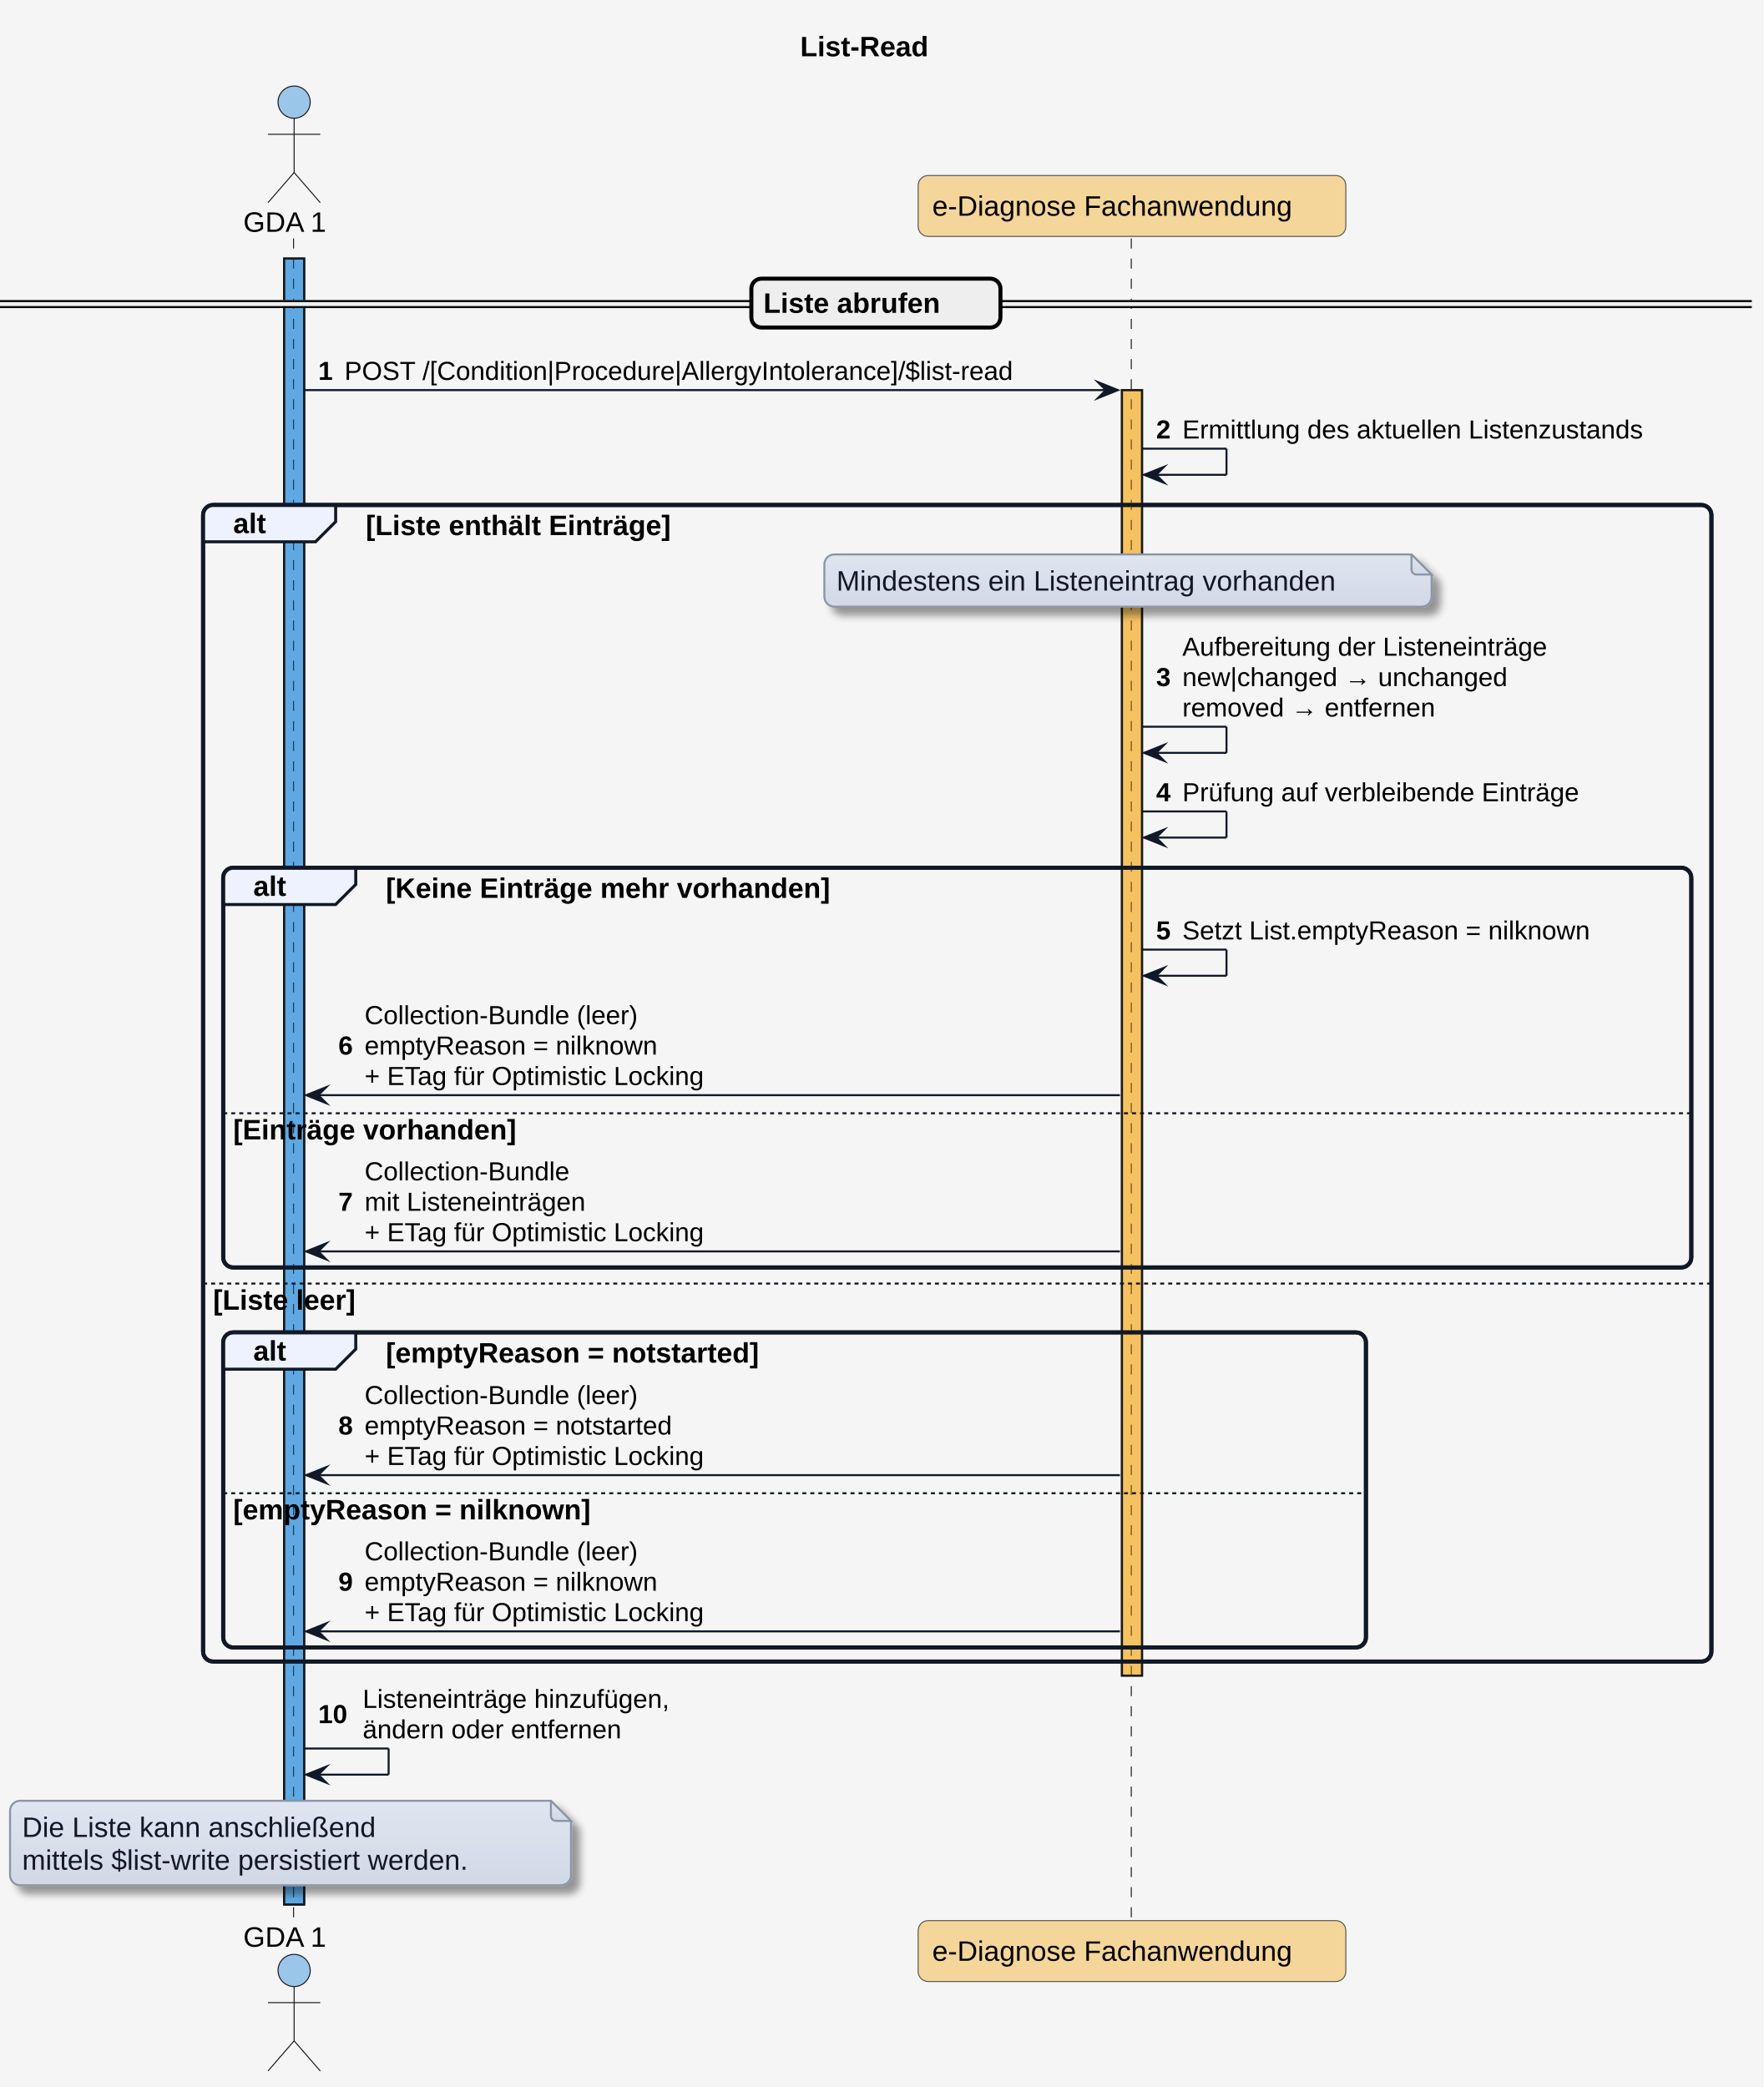
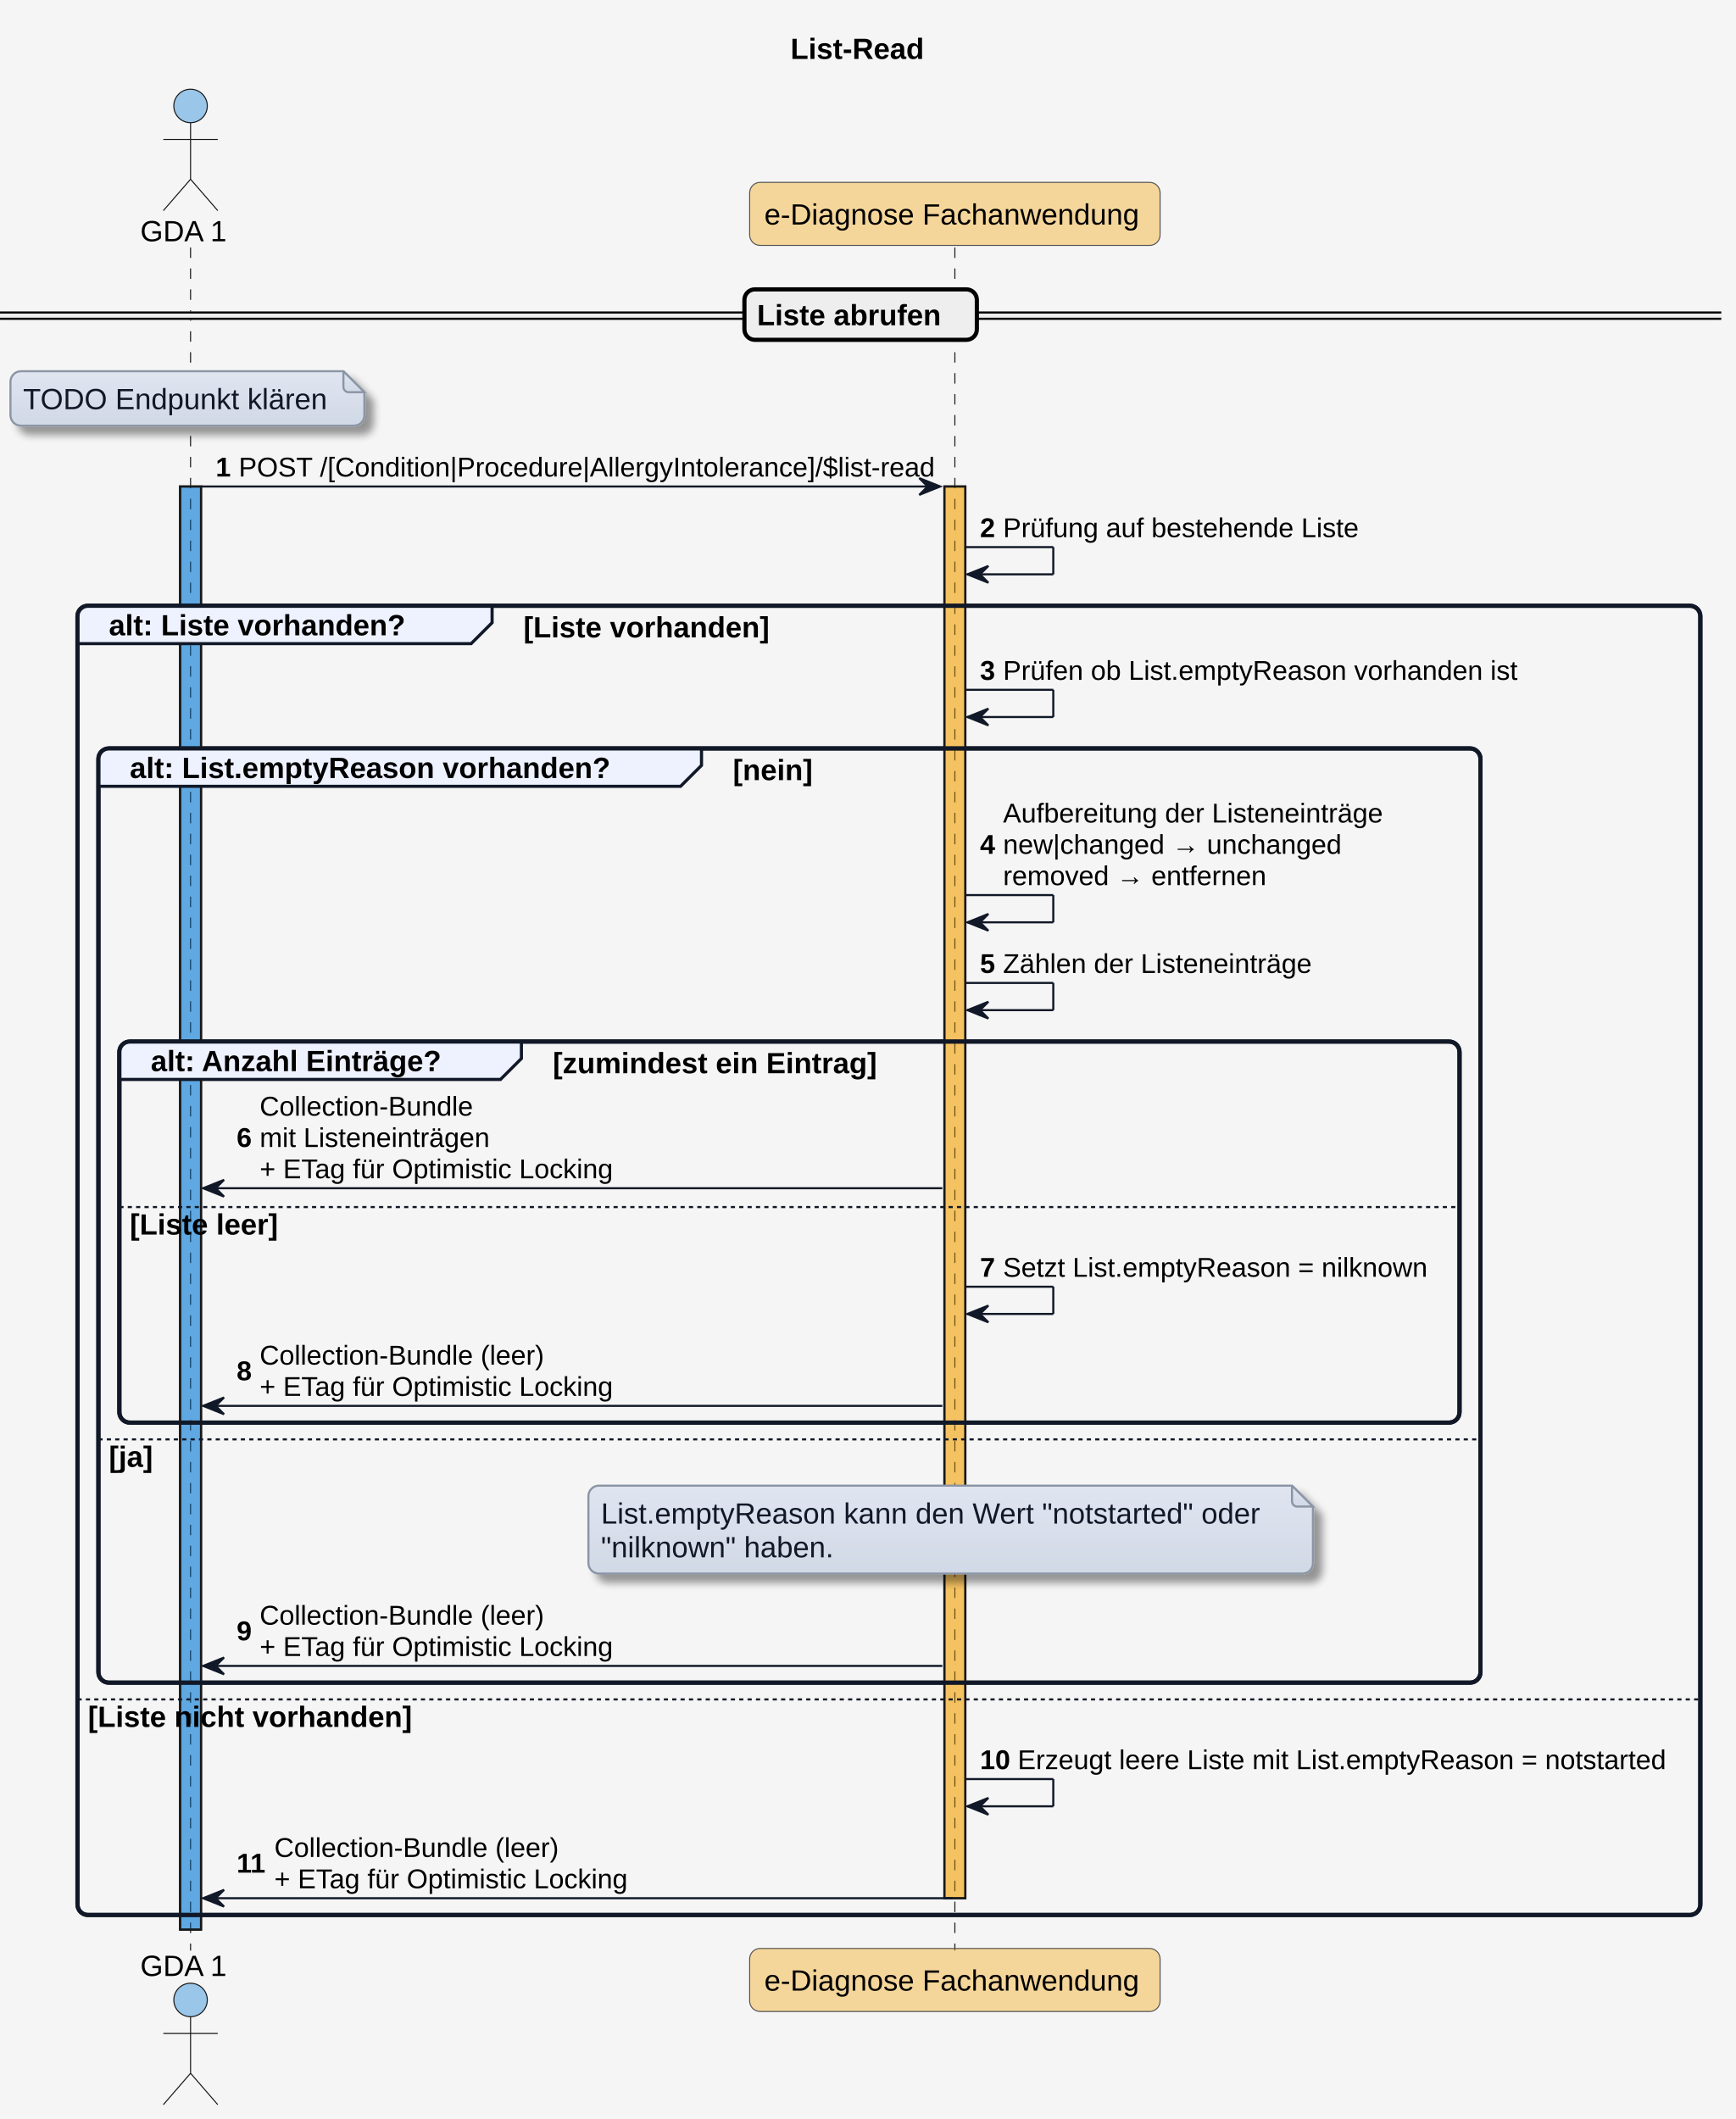
- <svg xmlns="http://www.w3.org/2000/svg" version="1.1" data-diagram-type="SEQUENCE" style="width:877px;height:1038px;background:#F5F5F5;" width="877px" height="1038px" viewBox="0 0 877 1038" zoomAndPan="magnify" preserveAspectRatio="none" contentStyleType="text/css">
+ <svg xmlns="http://www.w3.org/2000/svg" contentStyleType="text/css" height="1012px" preserveAspectRatio="none" style="width:829px;height:1012px;background:#F5F5F5;" version="1.1" viewBox="0 0 829 1012" width="829px" zoomAndPan="magnify">
  <defs>
-     <linearGradient x1="50%" y1="0%" x2="50%" y2="100%" id="g1memkbnw3ee900">
-       <stop stop-color="#E0E5F0" offset="0%" />
-       <stop stop-color="#D1D9E6" offset="100%" />
+     <linearGradient id="g1k43syj1vi8j30" x1="50%" x2="50%" y1="0%" y2="100%">
+       <stop offset="0%" stop-color="#E0E5F0" />
+       <stop offset="100%" stop-color="#D1D9E6" />
    </linearGradient>
-     <filter id="f1memkbnw3ee90" x="-1" y="-1" width="300%" height="300%">
-       <feGaussianBlur result="blurOut" stdDeviation="2" />
-       <feColorMatrix type="matrix" in="blurOut" result="blurOut2" values="0 0 0 0 0 0 0 0 0 0 0 0 0 0 0 0 0 0 .4 0" />
-       <feOffset result="blurOut3" in="blurOut2" dx="4" dy="4" />
+     <filter height="300%" id="f1k43syj1vi8j3" width="300%" x="-1" y="-1">
+       <feGaussianBlur result="blurOut" stdDeviation="2.0" />
+       <feColorMatrix in="blurOut" result="blurOut2" type="matrix" values="0 0 0 0 0 0 0 0 0 0 0 0 0 0 0 0 0 0 .4 0" />
+       <feOffset dx="4.0" dy="4.0" in="blurOut2" result="blurOut3" />
      <feBlend in="SourceGraphic" in2="blurOut3" mode="normal" />
    </filter>
  </defs>
  <g>
-     <rect x="0" y="0" width="877" height="1038" fill="#F5F5F5" style="stroke:none;stroke-width:1;" />
-     <g class="title" data-source-line="1">
-       <text x="397.971" y="27.995" fill="#000000" font-size="14" lengthAdjust="spacing" textLength="74.3" font-weight="700" font-family="'Arial'">List-Read</text>
-     </g>
-     <g>
-       <rect x="141.282" y="128.594" width="10" height="818.648" fill="#0078D4" fill-opacity="0.376" style="stroke:#181818;stroke-width:1;" />
-     </g>
-     <g>
-       <rect x="557.991" y="194.023" width="10" height="639.359" fill="#F5A403" fill-opacity="0.376" style="stroke:#181818;stroke-width:1;" />
-     </g>
-     <rect x="101" y="251.156" width="750.174" height="575.227" fill="none" style="stroke:#111827;stroke-width:2;" rx="5" ry="5" />
-     <rect x="111" y="431.578" width="730.174" height="198.82" fill="none" style="stroke:#111827;stroke-width:2;" rx="5" ry="5" />
-     <rect x="111" y="662.695" width="568.345" height="156.688" fill="none" style="stroke:#111827;stroke-width:2;" rx="5" ry="5" />
-     <g class="participant-lifeline" data-qualified-name="GDA_1" data-entity-uid="part1" id="part1-lifeline" data-source-line="49">
-       <g>
-         <rect x="142.282" y="118.594" width="8" height="837.648" fill="#000000" fill-opacity="0" />
-         <line x1="146" y1="118.594" x2="146" y2="956.242" style="stroke:#181818;stroke-width:0.5;stroke-dasharray:5,5;" />
-       </g>
-     </g>
-     <g class="participant-lifeline" data-qualified-name="eDiag_FA" data-entity-uid="part2" id="part2-lifeline" data-source-line="50">
-       <g>
-         <rect x="558.991" y="118.594" width="8" height="837.648" fill="#000000" fill-opacity="0" />
-         <line x1="562.638" y1="118.594" x2="562.638" y2="956.242" style="stroke:#181818;stroke-width:0.5;stroke-dasharray:5,5;" />
-       </g>
-     </g>
-     <g class="participant participant-head" data-qualified-name="GDA_1" data-entity-uid="part1" id="part1-head" data-source-line="49">
-       <text x="121" y="115.292" fill="#000000" font-size="14" lengthAdjust="spacing" textLength="44.563" font-family="'Arial'">GDA 1</text>
-       <ellipse cx="146.282" cy="50.797" rx="8" ry="8" fill="#0078D4" fill-opacity="0.376" style="stroke:#181818;stroke-width:0.5;" />
-       <path d="M146.282,58.797 L146.282,85.797 M133.282,66.797 L159.282,66.797 M146.282,85.797 L133.282,100.797 M146.282,85.797 L159.282,100.797" style="stroke:#181818;stroke-width:0.5;" fill="none" />
-     </g>
-     <g class="participant participant-tail" data-qualified-name="GDA_1" data-entity-uid="part1" id="part1-tail" data-source-line="49">
-       <text x="121" y="968.237" fill="#000000" font-size="14" lengthAdjust="spacing" textLength="44.563" font-family="'Arial'">GDA 1</text>
-       <ellipse cx="146.282" cy="980.039" rx="8" ry="8" fill="#0078D4" fill-opacity="0.376" style="stroke:#181818;stroke-width:0.5;" />
-       <path d="M146.282,988.039 L146.282,1015.039 M133.282,996.039 L159.282,996.039 M146.282,1015.039 L133.282,1030.039 M146.282,1015.039 L159.282,1030.039" style="stroke:#181818;stroke-width:0.5;" fill="none" />
-     </g>
-     <g class="participant participant-head" data-qualified-name="eDiag_FA" data-entity-uid="part2" id="part2-head" data-source-line="50">
-       <rect x="456.638" y="87.297" width="212.707" height="30.297" fill="#F5A403" fill-opacity="0.376" style="stroke:#555555;stroke-width:0.5;" rx="5" ry="5" />
-       <text x="463.638" y="107.292" fill="#000000" font-size="14" lengthAdjust="spacing" textLength="198.707" font-family="'Arial'">e-Diagnose Fachanwendung</text>
-     </g>
-     <g class="participant participant-tail" data-qualified-name="eDiag_FA" data-entity-uid="part2" id="part2-tail" data-source-line="50">
-       <rect x="456.638" y="955.242" width="212.707" height="30.297" fill="#F5A403" fill-opacity="0.376" style="stroke:#555555;stroke-width:0.5;" rx="5" ry="5" />
-       <text x="463.638" y="975.237" fill="#000000" font-size="14" lengthAdjust="spacing" textLength="198.707" font-family="'Arial'">e-Diagnose Fachanwendung</text>
-     </g>
-     <g>
-       <rect x="141.282" y="128.594" width="10" height="818.648" fill="#0078D4" fill-opacity="0.376" style="stroke:#181818;stroke-width:1;" />
-     </g>
-     <g>
-       <rect x="557.991" y="194.023" width="10" height="639.359" fill="#F5A403" fill-opacity="0.376" style="stroke:#181818;stroke-width:1;" />
-     </g>
-     <rect x="0" y="149.742" width="871.243" height="3" fill="#EEEEEE" style="stroke:#EEEEEE;stroke-width:1;" rx="5" ry="5" />
-     <line x1="0" y1="149.742" x2="871.243" y2="149.742" style="stroke:#000000;stroke-width:1;" />
-     <line x1="0" y1="152.742" x2="871.243" y2="152.742" style="stroke:#000000;stroke-width:1;" />
-     <rect x="373.681" y="138.594" width="123.881" height="24.297" fill="#EEEEEE" style="stroke:#000000;stroke-width:2;" rx="5" ry="5" />
-     <text x="379.681" y="155.589" fill="#000000" font-size="14" lengthAdjust="spacing" textLength="105.007" font-weight="700" font-family="'Arial'">Liste abrufen</text>
-     <g class="message" data-entity-1="part1" data-entity-2="part2" id="msg1" data-source-line="57">
-       <polygon points="545.991,190.023,555.991,194.023,545.991,198.023,549.991,194.023" fill="#111827" style="stroke:#111827;stroke-width:1;stroke-linejoin:miter;stroke-miterlimit:10;" />
-       <line x1="151.282" y1="194.023" x2="551.991" y2="194.023" style="stroke:#111827;stroke-width:1;" />
-       <text x="158.282" y="188.958" fill="#000000" font-size="13" lengthAdjust="spacing" textLength="9.045" font-weight="700" font-family="'Arial'">1</text>
-       <text x="171.327" y="188.958" fill="#000000" font-size="13" lengthAdjust="spacing" textLength="374.664" font-family="'Arial'">POST /[Condition|Procedure|AllergyIntolerance]/$list-read</text>
-     </g>
-     <g class="message" data-entity-1="part2" data-entity-2="part2" id="msg2" data-source-line="61">
-       <line x1="567.991" y1="223.156" x2="609.991" y2="223.156" style="stroke:#111827;stroke-width:1;" />
-       <line x1="609.991" y1="223.156" x2="609.991" y2="236.156" style="stroke:#111827;stroke-width:1;" />
-       <line x1="568.991" y1="236.156" x2="609.991" y2="236.156" style="stroke:#111827;stroke-width:1;" />
-       <polygon points="578.991,232.156,568.991,236.156,578.991,240.156,574.991,236.156" fill="#111827" style="stroke:#111827;stroke-width:1;stroke-linejoin:miter;stroke-miterlimit:10;" />
-       <text x="574.991" y="218.09" fill="#000000" font-size="13" lengthAdjust="spacing" textLength="9.045" font-weight="700" font-family="'Arial'">2</text>
-       <text x="588.037" y="218.09" fill="#000000" font-size="13" lengthAdjust="spacing" textLength="261.206" font-family="'Arial'">Ermittlung des aktuellen Listenzustands</text>
-     </g>
-     <path d="M106,251.156 L166.939,251.156 L166.939,259.453 L156.939,269.453 L101,269.453 L101,256.156 A5,5 0 0 1 106,251.156" style="stroke:#111827;stroke-width:1.5;" fill="#EEF2FF" />
-     <rect x="101" y="251.156" width="750.174" height="575.227" fill="none" style="stroke:#111827;stroke-width:2;" rx="5" ry="5" />
-     <text x="116" y="265.151" fill="#000000" font-size="14" lengthAdjust="spacing" textLength="20.939" font-weight="700" font-family="'Arial'">alt</text>
-     <text x="181.939" y="266.151" fill="#000000" font-size="14" lengthAdjust="spacing" textLength="184.734" font-weight="700" font-family="'Arial'">[Liste enthält Einträge]</text>
-     <path d="M410,280.75 L410,296.75 A5,5 0 0 0 415,301.75 L707,301.75 A5,5 0 0 0 712,296.75 L712,285.75 L702,275.75 L415,275.75 A5,5 0 0 0 410,280.75" style="stroke:#8B95A5;stroke-width:1;" fill="url(#g1memkbnw3ee900)" filter="url(#f1memkbnw3ee90)" />
-     <path d="M702,275.75 L702,283.25 A2.5,2.5 0 0 0 704.5,285.75 L712,285.75 L702,275.75" style="stroke:#8B95A5;stroke-width:1;" fill="url(#g1memkbnw3ee900)" />
-     <text x="416" y="293.745" fill="#111827" font-size="14" lengthAdjust="spacing" textLength="281.982" font-family="'Arial'">Mindestens ein Listeneintrag vorhanden</text>
-     <g class="message" data-entity-1="part2" data-entity-2="part2" id="msg3" data-source-line="69">
-       <line x1="567.991" y1="361.445" x2="609.991" y2="361.445" style="stroke:#111827;stroke-width:1;" />
-       <line x1="609.991" y1="361.445" x2="609.991" y2="374.445" style="stroke:#111827;stroke-width:1;" />
-       <line x1="568.991" y1="374.445" x2="609.991" y2="374.445" style="stroke:#111827;stroke-width:1;" />
-       <polygon points="578.991,370.445,568.991,374.445,578.991,378.445,574.991,374.445" fill="#111827" style="stroke:#111827;stroke-width:1;stroke-linejoin:miter;stroke-miterlimit:10;" />
-       <text x="574.991" y="341.247" fill="#000000" font-size="13" lengthAdjust="spacing" textLength="9.045" font-weight="700" font-family="'Arial'">3</text>
-       <text x="588.037" y="326.114" fill="#000000" font-size="13" lengthAdjust="spacing" textLength="208.07" font-family="'Arial'">Aufbereitung der Listeneinträge</text>
-       <text x="588.037" y="341.247" fill="#000000" font-size="13" lengthAdjust="spacing" textLength="179.074" font-family="'Arial'">new|changed → unchanged</text>
-       <text x="588.037" y="356.379" fill="#000000" font-size="13" lengthAdjust="spacing" textLength="140.791" font-family="'Arial'">removed → entfernen</text>
-     </g>
-     <g class="message" data-entity-1="part2" data-entity-2="part2" id="msg4" data-source-line="71">
-       <line x1="567.991" y1="403.578" x2="609.991" y2="403.578" style="stroke:#111827;stroke-width:1;" />
-       <line x1="609.991" y1="403.578" x2="609.991" y2="416.578" style="stroke:#111827;stroke-width:1;" />
-       <line x1="568.991" y1="416.578" x2="609.991" y2="416.578" style="stroke:#111827;stroke-width:1;" />
-       <polygon points="578.991,412.578,568.991,416.578,578.991,420.578,574.991,416.578" fill="#111827" style="stroke:#111827;stroke-width:1;stroke-linejoin:miter;stroke-miterlimit:10;" />
-       <text x="574.991" y="398.512" fill="#000000" font-size="13" lengthAdjust="spacing" textLength="9.045" font-weight="700" font-family="'Arial'">4</text>
-       <text x="588.037" y="398.512" fill="#000000" font-size="13" lengthAdjust="spacing" textLength="223.882" font-family="'Arial'">Prüfung auf verbleibende Einträge</text>
-     </g>
-     <path d="M116,431.578 L176.939,431.578 L176.939,439.875 L166.939,449.875 L111,449.875 L111,436.578 A5,5 0 0 1 116,431.578" style="stroke:#111827;stroke-width:1.5;" fill="#EEF2FF" />
-     <rect x="111" y="431.578" width="730.174" height="198.82" fill="none" style="stroke:#111827;stroke-width:2;" rx="5" ry="5" />
-     <text x="126" y="445.573" fill="#000000" font-size="14" lengthAdjust="spacing" textLength="20.939" font-weight="700" font-family="'Arial'">alt</text>
-     <text x="191.939" y="446.573" fill="#000000" font-size="14" lengthAdjust="spacing" textLength="264.38" font-weight="700" font-family="'Arial'">[Keine Einträge mehr vorhanden]</text>
-     <g class="message" data-entity-1="part2" data-entity-2="part2" id="msg5" data-source-line="74">
-       <line x1="567.991" y1="472.305" x2="609.991" y2="472.305" style="stroke:#111827;stroke-width:1;" />
-       <line x1="609.991" y1="472.305" x2="609.991" y2="485.305" style="stroke:#111827;stroke-width:1;" />
-       <line x1="568.991" y1="485.305" x2="609.991" y2="485.305" style="stroke:#111827;stroke-width:1;" />
-       <polygon points="578.991,481.305,568.991,485.305,578.991,489.305,574.991,485.305" fill="#111827" style="stroke:#111827;stroke-width:1;stroke-linejoin:miter;stroke-miterlimit:10;" />
-       <text x="574.991" y="467.239" fill="#000000" font-size="13" lengthAdjust="spacing" textLength="9.045" font-weight="700" font-family="'Arial'">5</text>
-       <text x="588.037" y="467.239" fill="#000000" font-size="13" lengthAdjust="spacing" textLength="231.137" font-family="'Arial'">Setzt List.emptyReason = nilknown</text>
-     </g>
-     <g class="message" data-entity-1="part2" data-entity-2="part1" id="msg6" data-source-line="75">
-       <polygon points="162.282,540.703,152.282,544.703,162.282,548.703,158.282,544.703" fill="#111827" style="stroke:#111827;stroke-width:1;stroke-linejoin:miter;stroke-miterlimit:10;" />
-       <line x1="156.282" y1="544.703" x2="556.991" y2="544.703" style="stroke:#111827;stroke-width:1;" />
-       <text x="168.282" y="524.504" fill="#000000" font-size="13" lengthAdjust="spacing" textLength="9.045" font-weight="700" font-family="'Arial'">6</text>
-       <text x="181.327" y="509.372" fill="#000000" font-size="13" lengthAdjust="spacing" textLength="153.48" font-family="'Arial'">Collection-Bundle (leer)</text>
-       <text x="181.327" y="524.504" fill="#000000" font-size="13" lengthAdjust="spacing" textLength="166.88" font-family="'Arial'">emptyReason = nilknown</text>
-       <text x="181.327" y="539.637" fill="#000000" font-size="13" lengthAdjust="spacing" textLength="194.029" font-family="'Arial'">+ ETag für Optimistic Locking</text>
-     </g>
-     <line x1="111" y1="553.703" x2="841.174" y2="553.703" style="stroke:#111827;stroke-width:1;stroke-dasharray:2,2;" />
-     <text x="116" y="566.698" fill="#000000" font-size="14" lengthAdjust="spacing" textLength="169.073" font-weight="700" font-family="'Arial'">[Einträge vorhanden]</text>
-     <g class="message" data-entity-1="part2" data-entity-2="part1" id="msg7" data-source-line="78">
-       <polygon points="162.282,618.398,152.282,622.398,162.282,626.398,158.282,622.398" fill="#111827" style="stroke:#111827;stroke-width:1;stroke-linejoin:miter;stroke-miterlimit:10;" />
-       <line x1="156.282" y1="622.398" x2="556.991" y2="622.398" style="stroke:#111827;stroke-width:1;" />
-       <text x="168.282" y="602.2" fill="#000000" font-size="13" lengthAdjust="spacing" textLength="9.045" font-weight="700" font-family="'Arial'">7</text>
-       <text x="181.327" y="587.067" fill="#000000" font-size="13" lengthAdjust="spacing" textLength="114.251" font-family="'Arial'">Collection-Bundle</text>
-       <text x="181.327" y="602.2" fill="#000000" font-size="13" lengthAdjust="spacing" textLength="127.213" font-family="'Arial'">mit Listeneinträgen</text>
-       <text x="181.327" y="617.332" fill="#000000" font-size="13" lengthAdjust="spacing" textLength="194.029" font-family="'Arial'">+ ETag für Optimistic Locking</text>
-     </g>
-     <line x1="101" y1="638.398" x2="851.174" y2="638.398" style="stroke:#111827;stroke-width:1;stroke-dasharray:2,2;" />
-     <text x="106" y="651.394" fill="#000000" font-size="14" lengthAdjust="spacing" textLength="86.605" font-weight="700" font-family="'Arial'">[Liste leer]</text>
-     <path d="M116,662.695 L176.939,662.695 L176.939,670.992 L166.939,680.992 L111,680.992 L111,667.695 A5,5 0 0 1 116,662.695" style="stroke:#111827;stroke-width:1.5;" fill="#EEF2FF" />
-     <rect x="111" y="662.695" width="568.345" height="156.688" fill="none" style="stroke:#111827;stroke-width:2;" rx="5" ry="5" />
-     <text x="126" y="676.69" fill="#000000" font-size="14" lengthAdjust="spacing" textLength="20.939" font-weight="700" font-family="'Arial'">alt</text>
-     <text x="191.939" y="677.69" fill="#000000" font-size="14" lengthAdjust="spacing" textLength="225.702" font-weight="700" font-family="'Arial'">[emptyReason = notstarted]</text>
-     <g class="message" data-entity-1="part2" data-entity-2="part1" id="msg8" data-source-line="84">
-       <polygon points="162.282,729.688,152.282,733.688,162.282,737.688,158.282,733.688" fill="#111827" style="stroke:#111827;stroke-width:1;stroke-linejoin:miter;stroke-miterlimit:10;" />
-       <line x1="156.282" y1="733.688" x2="556.991" y2="733.688" style="stroke:#111827;stroke-width:1;" />
-       <text x="168.282" y="713.489" fill="#000000" font-size="13" lengthAdjust="spacing" textLength="9.045" font-weight="700" font-family="'Arial'">8</text>
-       <text x="181.327" y="698.356" fill="#000000" font-size="13" lengthAdjust="spacing" textLength="153.48" font-family="'Arial'">Collection-Bundle (leer)</text>
-       <text x="181.327" y="713.489" fill="#000000" font-size="13" lengthAdjust="spacing" textLength="176.643" font-family="'Arial'">emptyReason = notstarted</text>
-       <text x="181.327" y="728.622" fill="#000000" font-size="13" lengthAdjust="spacing" textLength="194.029" font-family="'Arial'">+ ETag für Optimistic Locking</text>
-     </g>
-     <line x1="111" y1="742.688" x2="679.345" y2="742.688" style="stroke:#111827;stroke-width:1;stroke-dasharray:2,2;" />
-     <text x="116" y="755.683" fill="#000000" font-size="14" lengthAdjust="spacing" textLength="213.199" font-weight="700" font-family="'Arial'">[emptyReason = nilknown]</text>
-     <g class="message" data-entity-1="part2" data-entity-2="part1" id="msg9" data-source-line="87">
-       <polygon points="162.282,807.383,152.282,811.383,162.282,815.383,158.282,811.383" fill="#111827" style="stroke:#111827;stroke-width:1;stroke-linejoin:miter;stroke-miterlimit:10;" />
-       <line x1="156.282" y1="811.383" x2="556.991" y2="811.383" style="stroke:#111827;stroke-width:1;" />
-       <text x="168.282" y="791.184" fill="#000000" font-size="13" lengthAdjust="spacing" textLength="9.045" font-weight="700" font-family="'Arial'">9</text>
-       <text x="181.327" y="776.051" fill="#000000" font-size="13" lengthAdjust="spacing" textLength="153.48" font-family="'Arial'">Collection-Bundle (leer)</text>
-       <text x="181.327" y="791.184" fill="#000000" font-size="13" lengthAdjust="spacing" textLength="166.88" font-family="'Arial'">emptyReason = nilknown</text>
-       <text x="181.327" y="806.317" fill="#000000" font-size="13" lengthAdjust="spacing" textLength="194.029" font-family="'Arial'">+ ETag für Optimistic Locking</text>
-     </g>
-     <g class="message" data-entity-1="part1" data-entity-2="part1" id="msg10" data-source-line="94">
-       <line x1="151.282" y1="869.648" x2="193.282" y2="869.648" style="stroke:#111827;stroke-width:1;" />
-       <line x1="193.282" y1="869.648" x2="193.282" y2="882.648" style="stroke:#111827;stroke-width:1;" />
-       <line x1="152.282" y1="882.648" x2="193.282" y2="882.648" style="stroke:#111827;stroke-width:1;" />
-       <polygon points="162.282,878.648,152.282,882.648,162.282,886.648,158.282,882.648" fill="#111827" style="stroke:#111827;stroke-width:1;stroke-linejoin:miter;stroke-miterlimit:10;" />
-       <text x="158.282" y="857.016" fill="#000000" font-size="13" lengthAdjust="spacing" textLength="18.091" font-weight="700" font-family="'Arial'">10</text>
-       <text x="180.373" y="849.45" fill="#000000" font-size="13" lengthAdjust="spacing" textLength="174.192" font-family="'Arial'">Listeneinträge hinzufügen,</text>
-       <text x="180.373" y="864.582" fill="#000000" font-size="13" lengthAdjust="spacing" textLength="147.583" font-family="'Arial'">ändern oder entfernen</text>
-     </g>
-     <path d="M5,900.648 L5,932.648 A5,5 0 0 0 10,937.648 L279,937.648 A5,5 0 0 0 284,932.648 L284,905.648 L274,895.648 L10,895.648 A5,5 0 0 0 5,900.648" style="stroke:#8B95A5;stroke-width:1;" fill="url(#g1memkbnw3ee900)" filter="url(#f1memkbnw3ee90)" />
-     <path d="M274,895.648 L274,903.148 A2.5,2.5 0 0 0 276.5,905.648 L284,905.648 L274,895.648" style="stroke:#8B95A5;stroke-width:1;" fill="url(#g1memkbnw3ee900)" />
-     <text x="11" y="913.644" fill="#111827" font-size="14" lengthAdjust="spacing" textLength="197.053" font-family="'Arial'">Die Liste kann anschließend</text>
-     <text x="11" y="929.94" fill="#111827" font-size="14" lengthAdjust="spacing" textLength="258.986" font-family="'Arial'">mittels $list-write persistiert werden.</text>
+     <rect fill="#F5F5F5" height="1012" style="stroke:none;stroke-width:1.0;" width="829" x="0" y="0" />
+     <text fill="#000000" font-family="Arial" font-size="14" font-weight="bold" lengthAdjust="spacing" textLength="66" x="377.5" y="28.132">List-Read</text>
+     <rect fill="#0078D4" fill-opacity="0.376" height="689.213" style="stroke:#181818;stroke-width:1.0;" width="10" x="86" y="232.343" />
+     <rect fill="#F5A403" fill-opacity="0.376" height="674.213" style="stroke:#181818;stroke-width:1.0;" width="10" x="451" y="232.343" />
+     <rect fill="none" height="625.265" rx="5" ry="5" style="stroke:#111827;stroke-width:2.0;" width="775" x="37" y="289.292" />
+     <rect fill="none" height="446.174" rx="5" ry="5" style="stroke:#111827;stroke-width:2.0;" width="660" x="47" y="357.438" />
+     <rect fill="none" height="181.988" rx="5" ry="5" style="stroke:#111827;stroke-width:2.0;" width="640" x="57" y="497.43" />
+     <line style="stroke:#181818;stroke-width:0.5;stroke-dasharray:5.0,5.0;" x1="91" x2="91" y1="118.197" y2="931.557" />
+     <line style="stroke:#181818;stroke-width:0.5;stroke-dasharray:5.0,5.0;" x1="456" x2="456" y1="118.197" y2="931.557" />
+     <text fill="#000000" font-family="Arial" font-size="14" lengthAdjust="spacing" textLength="42" x="67" y="115.231">GDA 1</text>
+     <ellipse cx="91" cy="50.599" fill="#0078D4" fill-opacity="0.376" rx="8" ry="8" style="stroke:#181818;stroke-width:0.5;" />
+     <path d="M91,58.599 L91,85.599 M78,66.599 L104,66.599 M91,85.599 L78,100.599 M91,85.599 L104,100.599 " fill="none" style="stroke:#181818;stroke-width:0.5;" />
+     <text fill="#000000" font-family="Arial" font-size="14" lengthAdjust="spacing" textLength="42" x="67" y="943.688">GDA 1</text>
+     <ellipse cx="91" cy="955.155" fill="#0078D4" fill-opacity="0.376" rx="8" ry="8" style="stroke:#181818;stroke-width:0.5;" />
+     <path d="M91,963.155 L91,990.155 M78,971.155 L104,971.155 M91,990.155 L78,1005.155 M91,990.155 L104,1005.155 " fill="none" style="stroke:#181818;stroke-width:0.5;" />
+     <rect fill="#F5A403" fill-opacity="0.376" height="30.099" rx="5" ry="5" style="stroke:#555555;stroke-width:0.5;" width="196" x="358" y="87.099" />
+     <text fill="#000000" font-family="Arial" font-size="14" lengthAdjust="spacing" textLength="182" x="365" y="107.231">e-Diagnose Fachanwendung</text>
+     <rect fill="#F5A403" fill-opacity="0.376" height="30.099" rx="5" ry="5" style="stroke:#555555;stroke-width:0.5;" width="196" x="358" y="930.557" />
+     <text fill="#000000" font-family="Arial" font-size="14" lengthAdjust="spacing" textLength="182" x="365" y="950.688">e-Diagnose Fachanwendung</text>
+     <rect fill="#0078D4" fill-opacity="0.376" height="689.213" style="stroke:#181818;stroke-width:1.0;" width="10" x="86" y="232.343" />
+     <rect fill="#F5A403" fill-opacity="0.376" height="674.213" style="stroke:#181818;stroke-width:1.0;" width="10" x="451" y="232.343" />
+     <rect fill="#EEEEEE" height="3" rx="5" ry="5" style="stroke:#EEEEEE;stroke-width:1.0;" width="822" x="0" y="149.247" />
+     <line style="stroke:#000000;stroke-width:1.0;" x1="0" x2="822" y1="149.247" y2="149.247" />
+     <line style="stroke:#000000;stroke-width:1.0;" x1="0" x2="822" y1="152.247" y2="152.247" />
+     <rect fill="#EEEEEE" height="24.099" rx="5" ry="5" style="stroke:#000000;stroke-width:2.0;" width="111" x="355.5" y="138.197" />
+     <text fill="#000000" font-family="Arial" font-size="14" font-weight="bold" lengthAdjust="spacing" textLength="93" x="361.5" y="155.329">Liste abrufen</text>
+     <path d="M5,182.296 L5,198.296 A5,5 0 0 0 10,203.296 L169,203.296 A5,5 0 0 0 174,198.296 L174,187.296 L164,177.296 L10,177.296 A5,5 0 0 0 5,182.296 " fill="url(#g1k43syj1vi8j30)" filter="url(#f1k43syj1vi8j3)" style="stroke:#8B95A5;stroke-width:1.0;" />
+     <path d="M164,177.296 L164,184.796 A2.5,2.5 0 0 0 166.5,187.296 L174,187.296 L164,177.296 " fill="url(#g1k43syj1vi8j30)" style="stroke:#8B95A5;stroke-width:1.0;" />
+     <text fill="#111827" font-family="Arial" font-size="14" lengthAdjust="spacing" textLength="148" x="11" y="195.428">TODO Endpunkt klären</text>
+     <polygon fill="#111827" points="439,228.343,449,232.343,439,236.343,443,232.343" style="stroke:#111827;stroke-width:1.0;" />
+     <line style="stroke:#111827;stroke-width:1.0;" x1="96" x2="445" y1="232.343" y2="232.343" />
+     <text fill="#000000" font-family="Arial" font-size="13" font-weight="bold" lengthAdjust="spacing" textLength="7" x="103" y="227.588">1</text>
+     <text fill="#000000" font-family="Arial" font-size="13" lengthAdjust="spacing" textLength="330" x="114" y="227.588">POST /[Condition|Procedure|AllergyIntolerance]/$list-read</text>
+     <line style="stroke:#111827;stroke-width:1.0;" x1="461" x2="503" y1="261.292" y2="261.292" />
+     <line style="stroke:#111827;stroke-width:1.0;" x1="503" x2="503" y1="261.292" y2="274.292" />
+     <line style="stroke:#111827;stroke-width:1.0;" x1="462" x2="503" y1="274.292" y2="274.292" />
+     <polygon fill="#111827" points="472,270.292,462,274.292,472,278.292,468,274.292" style="stroke:#111827;stroke-width:1.0;" />
+     <text fill="#000000" font-family="Arial" font-size="13" font-weight="bold" lengthAdjust="spacing" textLength="7" x="468" y="256.537">2</text>
+     <text fill="#000000" font-family="Arial" font-size="13" lengthAdjust="spacing" textLength="168" x="479" y="256.537">Prüfung auf bestehende Liste</text>
+     <path d="M42,289.292 L235,289.292 L235,297.391 L225,307.391 L37,307.391 L37,294.292 A5,5 0 0 1 42,289.292 " fill="#EEF2FF" style="stroke:#111827;stroke-width:1.5;" />
+     <rect fill="none" height="625.265" rx="5" ry="5" style="stroke:#111827;stroke-width:2.0;" width="775" x="37" y="289.292" />
+     <text fill="#000000" font-family="Arial" font-size="14" font-weight="bold" lengthAdjust="spacing" textLength="149" x="52" y="303.424">alt: Liste vorhanden?</text>
+     <text fill="#000000" font-family="Arial" font-size="14" font-weight="bold" lengthAdjust="spacing" textLength="125" x="250" y="304.424">[Liste vorhanden]</text>
+     <line style="stroke:#111827;stroke-width:1.0;" x1="461" x2="503" y1="329.438" y2="329.438" />
+     <line style="stroke:#111827;stroke-width:1.0;" x1="503" x2="503" y1="329.438" y2="342.438" />
+     <line style="stroke:#111827;stroke-width:1.0;" x1="462" x2="503" y1="342.438" y2="342.438" />
+     <polygon fill="#111827" points="472,338.438,462,342.438,472,346.438,468,342.438" style="stroke:#111827;stroke-width:1.0;" />
+     <text fill="#000000" font-family="Arial" font-size="13" font-weight="bold" lengthAdjust="spacing" textLength="7" x="468" y="324.683">3</text>
+     <text fill="#000000" font-family="Arial" font-size="13" lengthAdjust="spacing" textLength="244" x="479" y="324.683">Prüfen ob List.emptyReason vorhanden ist</text>
+     <path d="M52,357.438 L335,357.438 L335,365.537 L325,375.537 L47,375.537 L47,362.438 A5,5 0 0 1 52,357.438 " fill="#EEF2FF" style="stroke:#111827;stroke-width:1.5;" />
+     <rect fill="none" height="446.174" rx="5" ry="5" style="stroke:#111827;stroke-width:2.0;" width="660" x="47" y="357.438" />
+     <text fill="#000000" font-family="Arial" font-size="14" font-weight="bold" lengthAdjust="spacing" textLength="239" x="62" y="371.57">alt: List.emptyReason vorhanden?</text>
+     <text fill="#000000" font-family="Arial" font-size="14" font-weight="bold" lengthAdjust="spacing" textLength="41" x="350" y="372.57">[nein]</text>
+     <line style="stroke:#111827;stroke-width:1.0;" x1="461" x2="503" y1="427.481" y2="427.481" />
+     <line style="stroke:#111827;stroke-width:1.0;" x1="503" x2="503" y1="427.481" y2="440.481" />
+     <line style="stroke:#111827;stroke-width:1.0;" x1="462" x2="503" y1="440.481" y2="440.481" />
+     <polygon fill="#111827" points="472,436.481,462,440.481,472,444.481,468,440.481" style="stroke:#111827;stroke-width:1.0;" />
+     <text fill="#000000" font-family="Arial" font-size="13" font-weight="bold" lengthAdjust="spacing" textLength="7" x="468" y="407.778">4</text>
+     <text fill="#000000" font-family="Arial" font-size="13" lengthAdjust="spacing" textLength="179" x="479" y="392.829">Aufbereitung der Listeneinträge</text>
+     <text fill="#000000" font-family="Arial" font-size="13" lengthAdjust="spacing" textLength="159" x="479" y="407.778">new|changed → unchanged</text>
+     <text fill="#000000" font-family="Arial" font-size="13" lengthAdjust="spacing" textLength="122" x="479" y="422.727">removed → entfernen</text>
+     <line style="stroke:#111827;stroke-width:1.0;" x1="461" x2="503" y1="469.43" y2="469.43" />
+     <line style="stroke:#111827;stroke-width:1.0;" x1="503" x2="503" y1="469.43" y2="482.43" />
+     <line style="stroke:#111827;stroke-width:1.0;" x1="462" x2="503" y1="482.43" y2="482.43" />
+     <polygon fill="#111827" points="472,478.43,462,482.43,472,486.43,468,482.43" style="stroke:#111827;stroke-width:1.0;" />
+     <text fill="#000000" font-family="Arial" font-size="13" font-weight="bold" lengthAdjust="spacing" textLength="7" x="468" y="464.675">5</text>
+     <text fill="#000000" font-family="Arial" font-size="13" lengthAdjust="spacing" textLength="145" x="479" y="464.675">Zählen der Listeneinträge</text>
+     <path d="M62,497.43 L249,497.43 L249,505.529 L239,515.529 L57,515.529 L57,502.43 A5,5 0 0 1 62,497.43 " fill="#EEF2FF" style="stroke:#111827;stroke-width:1.5;" />
+     <rect fill="none" height="181.988" rx="5" ry="5" style="stroke:#111827;stroke-width:2.0;" width="640" x="57" y="497.43" />
+     <text fill="#000000" font-family="Arial" font-size="14" font-weight="bold" lengthAdjust="spacing" textLength="143" x="72" y="511.562">alt: Anzahl Einträge?</text>
+     <text fill="#000000" font-family="Arial" font-size="14" font-weight="bold" lengthAdjust="spacing" textLength="162" x="264" y="512.562">[zumindest ein Eintrag]</text>
+     <polygon fill="#111827" points="107,563.474,97,567.474,107,571.474,103,567.474" style="stroke:#111827;stroke-width:1.0;" />
+     <line style="stroke:#111827;stroke-width:1.0;" x1="101" x2="450" y1="567.474" y2="567.474" />
+     <text fill="#000000" font-family="Arial" font-size="13" font-weight="bold" lengthAdjust="spacing" textLength="7" x="113" y="547.77">6</text>
+     <text fill="#000000" font-family="Arial" font-size="13" lengthAdjust="spacing" textLength="101" x="124" y="532.821">Collection-Bundle</text>
+     <text fill="#000000" font-family="Arial" font-size="13" lengthAdjust="spacing" textLength="110" x="124" y="547.77">mit Listeneinträgen</text>
+     <text fill="#000000" font-family="Arial" font-size="13" lengthAdjust="spacing" textLength="172" x="124" y="562.719">+ ETag für Optimistic Locking</text>
+     <line style="stroke:#111827;stroke-width:1.0;stroke-dasharray:2.0,2.0;" x1="57" x2="697" y1="576.474" y2="576.474" />
+     <text fill="#000000" font-family="Arial" font-size="14" font-weight="bold" lengthAdjust="spacing" textLength="76" x="62" y="589.606">[Liste leer]</text>
+     <line style="stroke:#111827;stroke-width:1.0;" x1="461" x2="503" y1="614.521" y2="614.521" />
+     <line style="stroke:#111827;stroke-width:1.0;" x1="503" x2="503" y1="614.521" y2="627.521" />
+     <line style="stroke:#111827;stroke-width:1.0;" x1="462" x2="503" y1="627.521" y2="627.521" />
+     <polygon fill="#111827" points="472,623.521,462,627.521,472,631.521,468,627.521" style="stroke:#111827;stroke-width:1.0;" />
+     <text fill="#000000" font-family="Arial" font-size="13" font-weight="bold" lengthAdjust="spacing" textLength="7" x="468" y="609.766">7</text>
+     <text fill="#000000" font-family="Arial" font-size="13" lengthAdjust="spacing" textLength="206" x="479" y="609.766">Setzt List.emptyReason = nilknown</text>
+     <polygon fill="#111827" points="107,667.418,97,671.418,107,675.418,103,671.418" style="stroke:#111827;stroke-width:1.0;" />
+     <line style="stroke:#111827;stroke-width:1.0;" x1="101" x2="450" y1="671.418" y2="671.418" />
+     <text fill="#000000" font-family="Arial" font-size="13" font-weight="bold" lengthAdjust="spacing" textLength="7" x="113" y="659.189">8</text>
+     <text fill="#000000" font-family="Arial" font-size="13" lengthAdjust="spacing" textLength="134" x="124" y="651.715">Collection-Bundle (leer)</text>
+     <text fill="#000000" font-family="Arial" font-size="13" lengthAdjust="spacing" textLength="172" x="124" y="666.664">+ ETag für Optimistic Locking</text>
+     <line style="stroke:#111827;stroke-width:1.0;stroke-dasharray:2.0,2.0;" x1="47" x2="707" y1="687.418" y2="687.418" />
+     <text fill="#000000" font-family="Arial" font-size="14" font-weight="bold" lengthAdjust="spacing" textLength="22" x="52" y="700.55">[ja]</text>
+     <path d="M281,714.517 L281,746.517 A5,5 0 0 0 286,751.517 L622,751.517 A5,5 0 0 0 627,746.517 L627,719.517 L617,709.517 L286,709.517 A5,5 0 0 0 281,714.517 " fill="url(#g1k43syj1vi8j30)" filter="url(#f1k43syj1vi8j3)" style="stroke:#8B95A5;stroke-width:1.0;" />
+     <path d="M617,709.517 L617,717.017 A2.5,2.5 0 0 0 619.5,719.517 L627,719.517 L617,709.517 " fill="url(#g1k43syj1vi8j30)" style="stroke:#8B95A5;stroke-width:1.0;" />
+     <text fill="#111827" font-family="Arial" font-size="14" lengthAdjust="spacing" textLength="321" x="287" y="727.649">List.emptyReason kann den Wert "notstarted" oder</text>
+     <text fill="#111827" font-family="Arial" font-size="14" lengthAdjust="spacing" textLength="112" x="287" y="743.748">"nilknown" haben.</text>
+     <polygon fill="#111827" points="107,791.612,97,795.612,107,799.612,103,795.612" style="stroke:#111827;stroke-width:1.0;" />
+     <line style="stroke:#111827;stroke-width:1.0;" x1="101" x2="450" y1="795.612" y2="795.612" />
+     <text fill="#000000" font-family="Arial" font-size="13" font-weight="bold" lengthAdjust="spacing" textLength="7" x="113" y="783.383">9</text>
+     <text fill="#000000" font-family="Arial" font-size="13" lengthAdjust="spacing" textLength="134" x="124" y="775.908">Collection-Bundle (leer)</text>
+     <text fill="#000000" font-family="Arial" font-size="13" lengthAdjust="spacing" textLength="172" x="124" y="790.857">+ ETag für Optimistic Locking</text>
+     <line style="stroke:#111827;stroke-width:1.0;stroke-dasharray:2.0,2.0;" x1="37" x2="812" y1="811.612" y2="811.612" />
+     <text fill="#000000" font-family="Arial" font-size="14" font-weight="bold" lengthAdjust="spacing" textLength="164" x="42" y="824.744">[Liste nicht vorhanden]</text>
+     <line style="stroke:#111827;stroke-width:1.0;" x1="461" x2="503" y1="849.659" y2="849.659" />
+     <line style="stroke:#111827;stroke-width:1.0;" x1="503" x2="503" y1="849.659" y2="862.659" />
+     <line style="stroke:#111827;stroke-width:1.0;" x1="462" x2="503" y1="862.659" y2="862.659" />
+     <polygon fill="#111827" points="472,858.659,462,862.659,472,866.659,468,862.659" style="stroke:#111827;stroke-width:1.0;" />
+     <text fill="#000000" font-family="Arial" font-size="13" font-weight="bold" lengthAdjust="spacing" textLength="14" x="468" y="844.904">10</text>
+     <text fill="#000000" font-family="Arial" font-size="13" lengthAdjust="spacing" textLength="314" x="486" y="844.904">Erzeugt leere Liste mit List.emptyReason = notstarted</text>
+     <polygon fill="#111827" points="107,902.557,97,906.557,107,910.557,103,906.557" style="stroke:#111827;stroke-width:1.0;" />
+     <line style="stroke:#111827;stroke-width:1.0;" x1="101" x2="455" y1="906.557" y2="906.557" />
+     <text fill="#000000" font-family="Arial" font-size="13" font-weight="bold" lengthAdjust="spacing" textLength="14" x="113" y="894.327">11</text>
+     <text fill="#000000" font-family="Arial" font-size="13" lengthAdjust="spacing" textLength="134" x="131" y="886.853">Collection-Bundle (leer)</text>
+     <text fill="#000000" font-family="Arial" font-size="13" lengthAdjust="spacing" textLength="172" x="131" y="901.802">+ ETag für Optimistic Locking</text>
  </g>
</svg>
